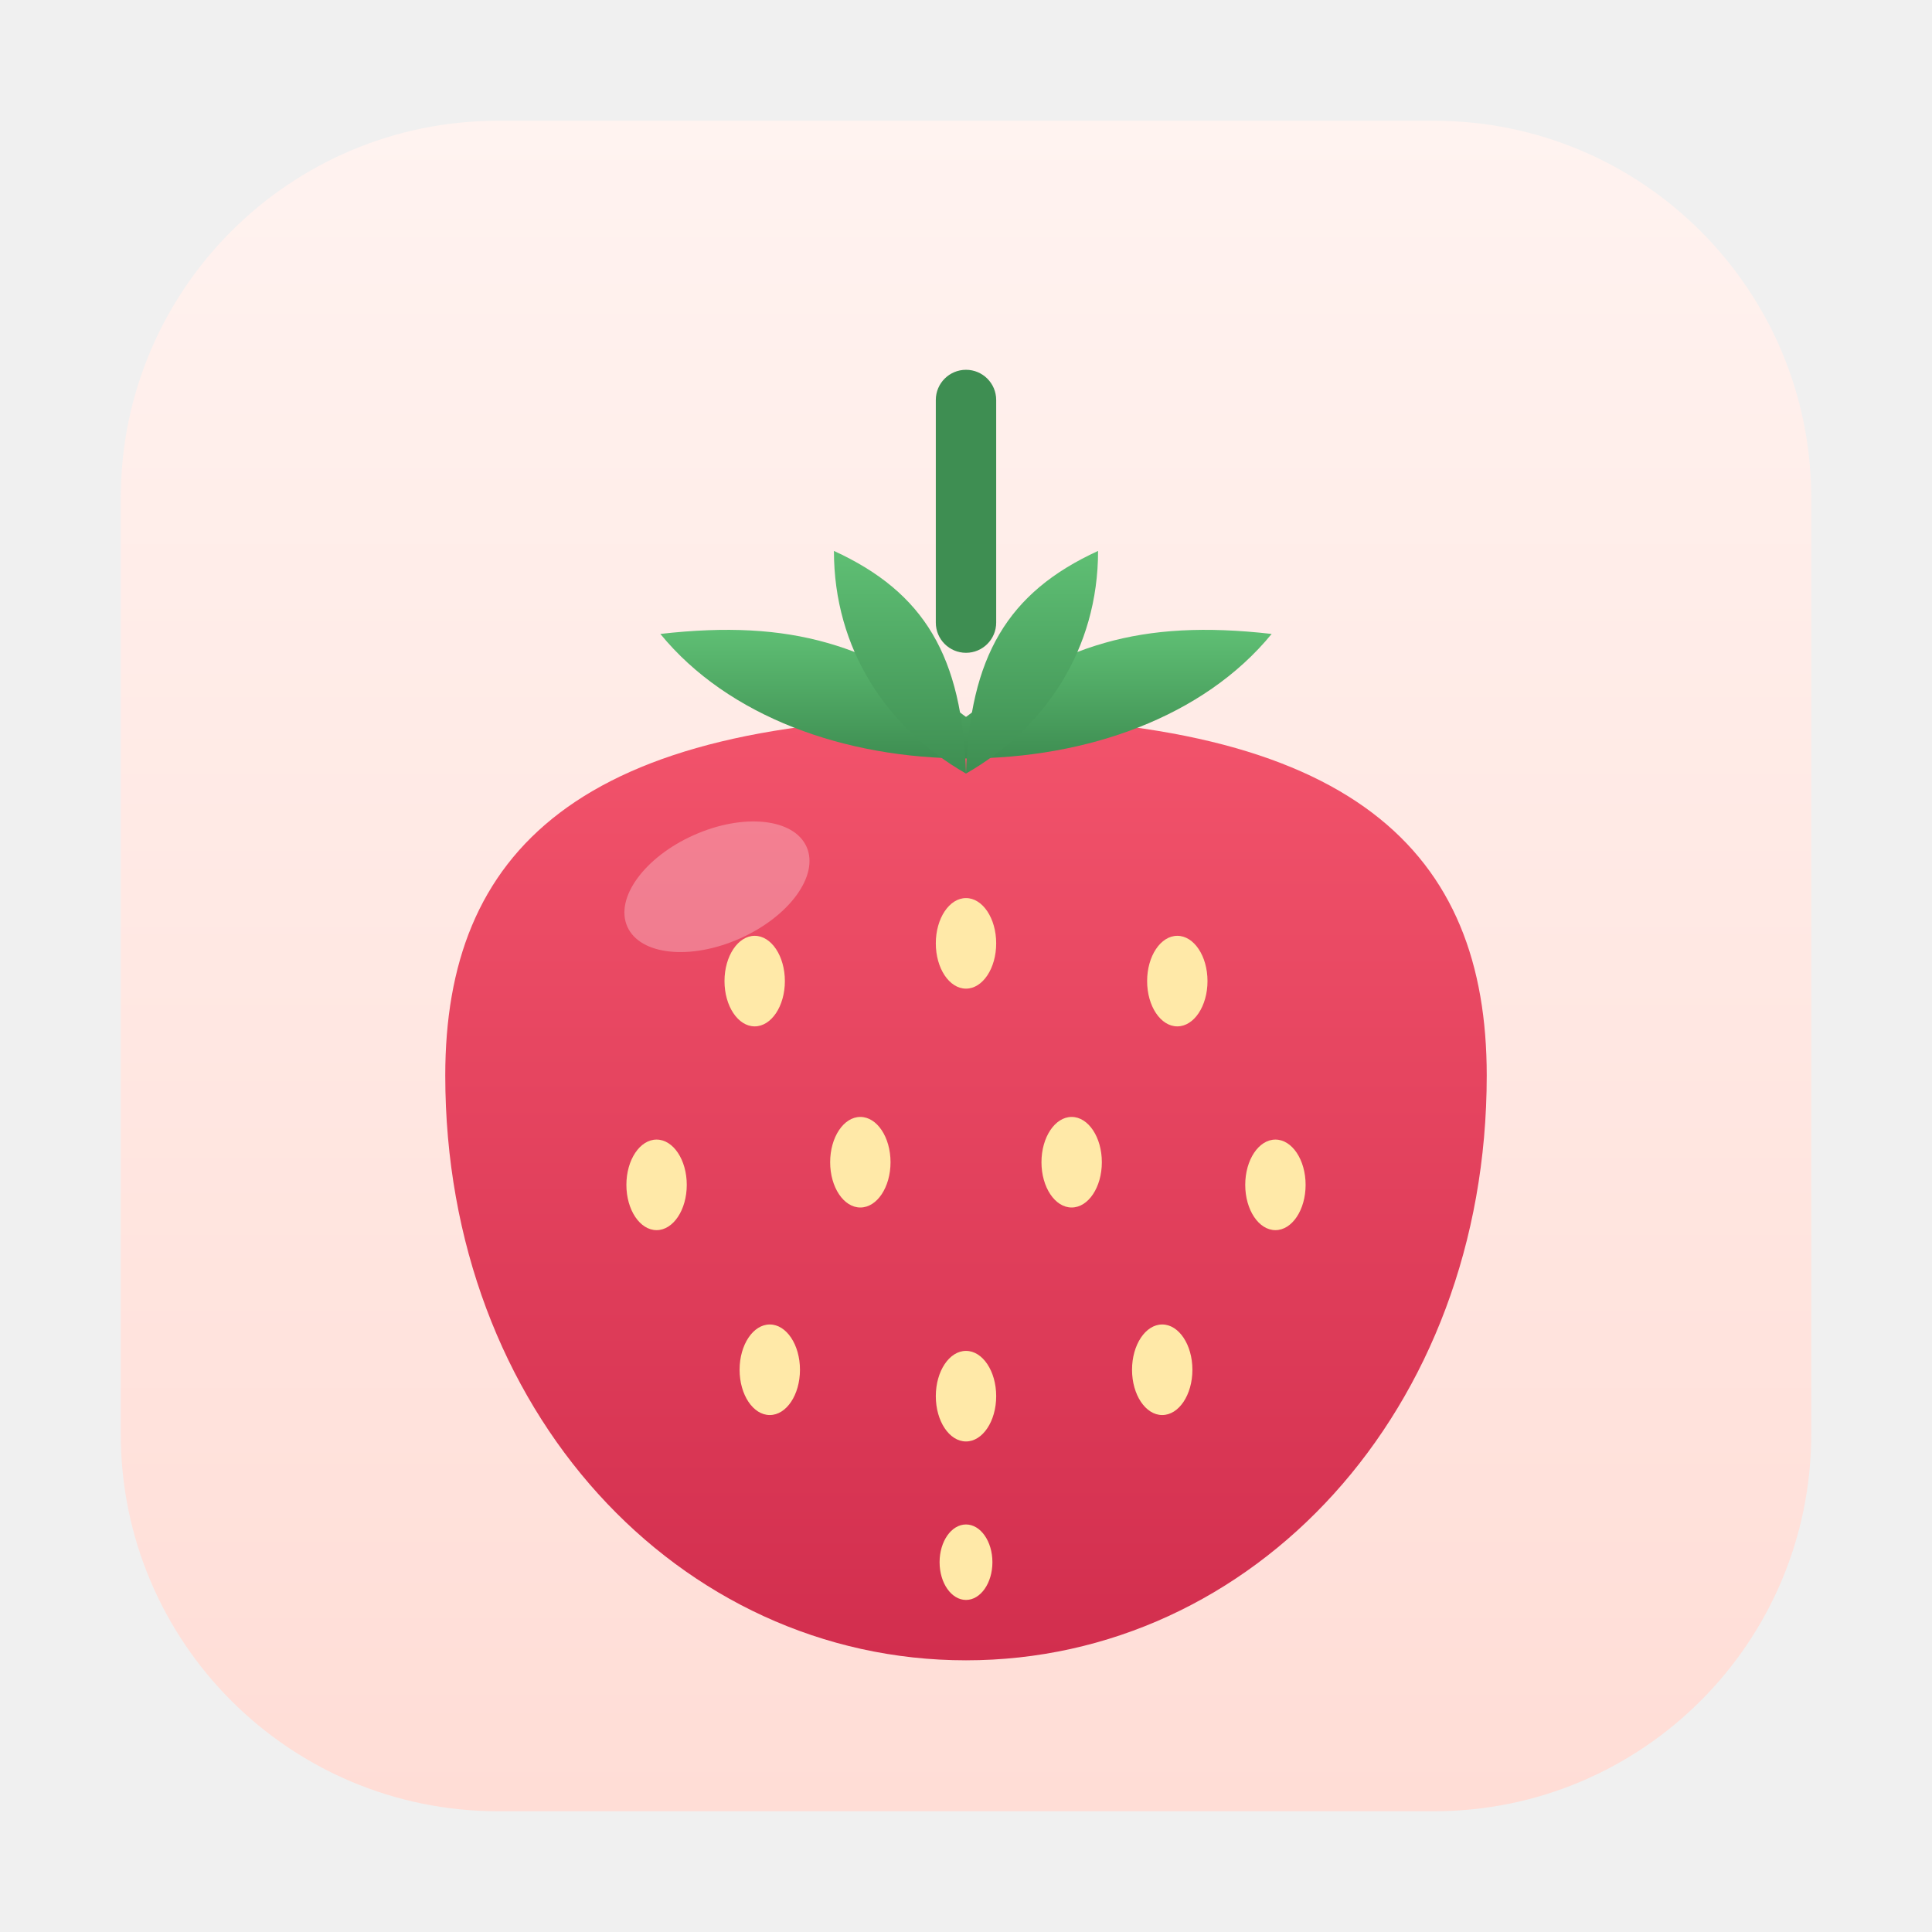
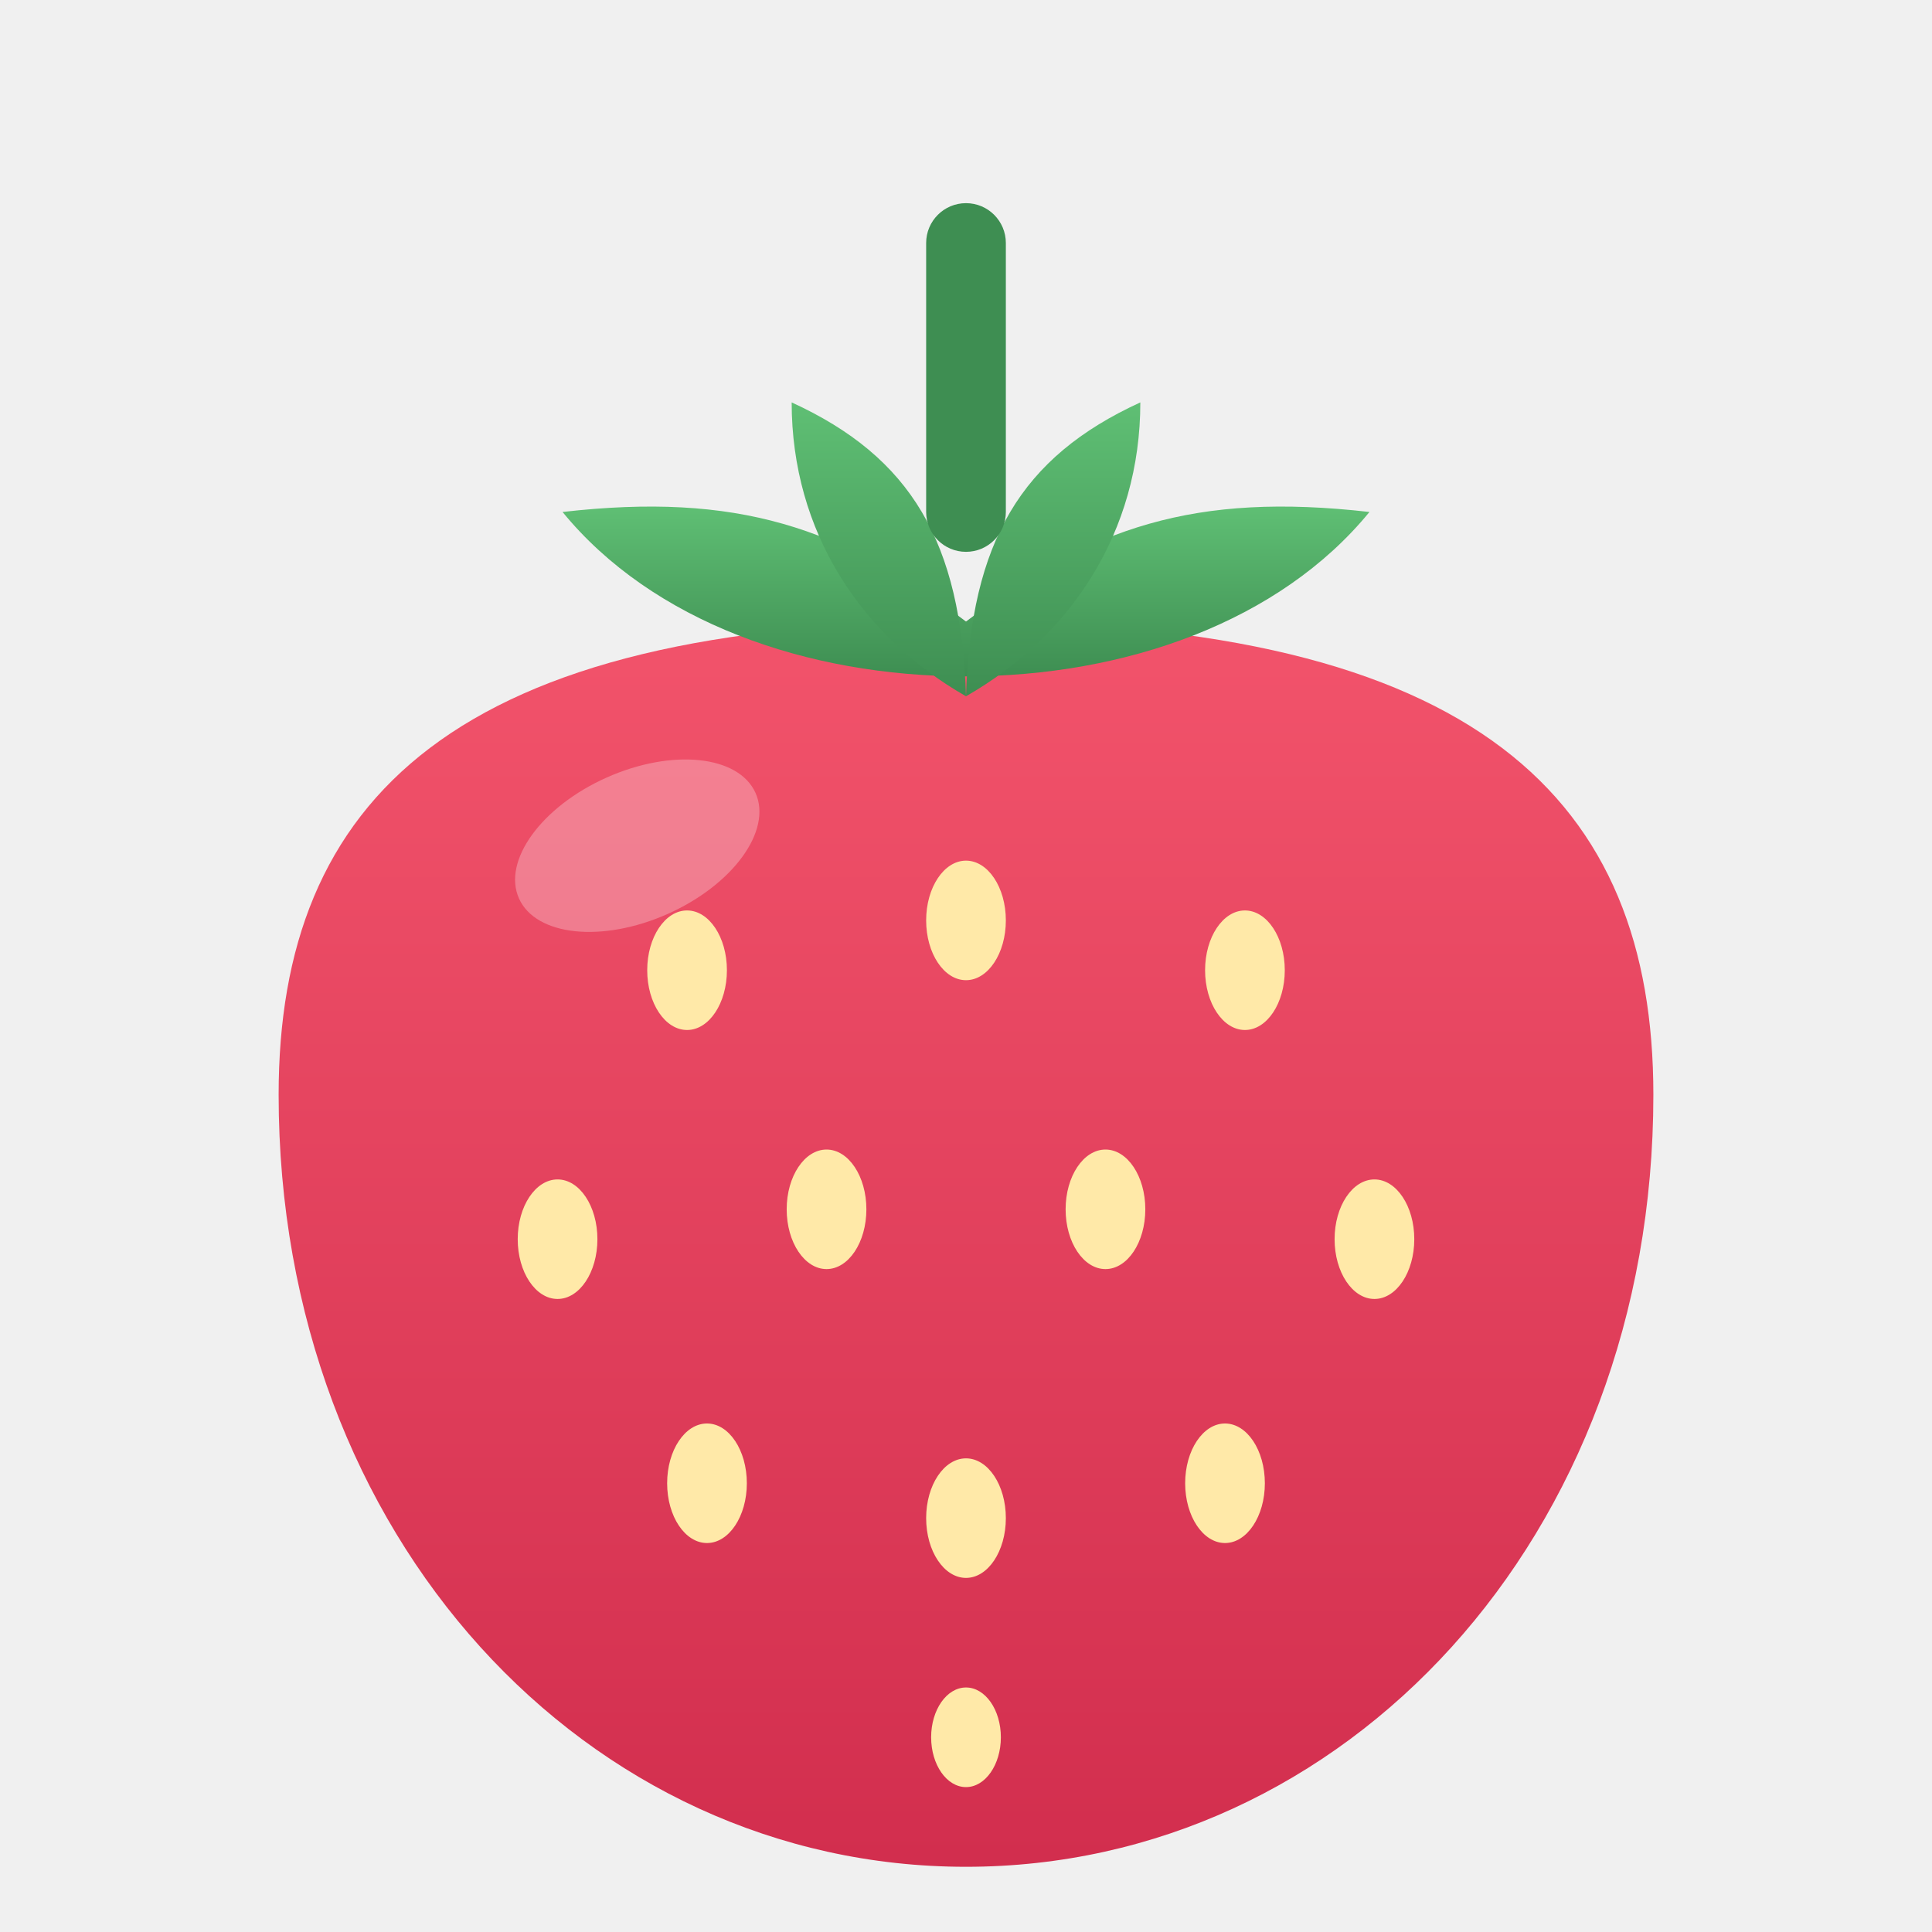
<svg xmlns="http://www.w3.org/2000/svg" width="1024" height="1024" viewBox="0 0 1024 1024">
  <defs>
-     <linearGradient id="bg" x1="0" y1="0" x2="0" y2="1">
-       <stop offset="0" stop-color="#FFF3F0" />
-       <stop offset="1" stop-color="#FFDDD6" />
-     </linearGradient>
    <linearGradient id="berry" x1="0" y1="0" x2="0" y2="1">
      <stop offset="0" stop-color="#F2536B" />
      <stop offset="1" stop-color="#D22E4E" />
    </linearGradient>
    <linearGradient id="leaf" x1="0" y1="0" x2="0" y2="1">
      <stop offset="0" stop-color="#5FBF74" />
      <stop offset="1" stop-color="#3E8E52" />
    </linearGradient>
  </defs>
-   <rect x="64" y="64" width="896" height="896" rx="200" fill="url(#bg)" />
-   <path fill="url(#berry)" d="M512 880     C 360 880 236 748 236 570     C 236 452 306 380 512 380     C 718 380 788 452 788 570     C 788 748 664 880 512 880 Z" />
-   <g fill="#FFE9A8">
-     <ellipse cx="400" cy="520" rx="16" ry="24" />
-     <ellipse cx="512" cy="500" rx="16" ry="24" />
-     <ellipse cx="624" cy="520" rx="16" ry="24" />
-     <ellipse cx="348" cy="628" rx="16" ry="24" />
-     <ellipse cx="456" cy="616" rx="16" ry="24" />
-     <ellipse cx="568" cy="616" rx="16" ry="24" />
-     <ellipse cx="676" cy="628" rx="16" ry="24" />
-     <ellipse cx="408" cy="726" rx="16" ry="24" />
-     <ellipse cx="512" cy="740" rx="16" ry="24" />
-     <ellipse cx="616" cy="726" rx="16" ry="24" />
-     <ellipse cx="512" cy="828" rx="14" ry="20" />
+   <g transform="translate(512 538) scale(1.32) translate(-512 -538)">
+     <path fill="url(#berry)" d="M512 880       C 360 880 236 748 236 570       C 236 452 306 380 512 380       C 718 380 788 452 788 570       C 788 748 664 880 512 880 Z" />
+     <g fill="#FFE9A8">
+       <ellipse cx="400" cy="520" rx="16" ry="24" />
+       <ellipse cx="512" cy="500" rx="16" ry="24" />
+       <ellipse cx="624" cy="520" rx="16" ry="24" />
+       <ellipse cx="348" cy="628" rx="16" ry="24" />
+       <ellipse cx="456" cy="616" rx="16" ry="24" />
+       <ellipse cx="568" cy="616" rx="16" ry="24" />
+       <ellipse cx="676" cy="628" rx="16" ry="24" />
+       <ellipse cx="408" cy="726" rx="16" ry="24" />
+       <ellipse cx="512" cy="740" rx="16" ry="24" />
+       <ellipse cx="616" cy="726" rx="16" ry="24" />
+       <ellipse cx="512" cy="828" rx="14" ry="20" />
+     </g>
+     <g fill="url(#leaf)">
+       <path d="M512 402 C 448 402 386 380 350 336 C 420 328 462 342 512 380 Z" />
+       <path d="M512 402 C 576 402 638 380 674 336 C 604 328 562 342 512 380 Z" />
+       <path d="M512 410 C 470 386 442 344 442 292 C 490 314 510 348 512 410 Z" />
+       <path d="M512 410 C 554 386 582 344 582 292 C 534 314 514 348 512 410 Z" />
+     </g>
+     <rect x="496" y="212" width="32" height="140" rx="16" fill="#3E8E52" />
+     <ellipse cx="380" cy="470" rx="52" ry="30" fill="#FFFFFF" opacity="0.28" transform="rotate(-24 380 470)" />
  </g>
-   <g fill="url(#leaf)">
-     <path d="M512 402 C 448 402 386 380 350 336 C 420 328 462 342 512 380 Z" />
-     <path d="M512 402 C 576 402 638 380 674 336 C 604 328 562 342 512 380 Z" />
-     <path d="M512 410 C 470 386 442 344 442 292 C 490 314 510 348 512 410 Z" />
-     <path d="M512 410 C 554 386 582 344 582 292 C 534 314 514 348 512 410 Z" />
-   </g>
-   <rect x="496" y="196" width="32" height="150" rx="16" fill="#3E8E52" />
-   <ellipse cx="380" cy="470" rx="52" ry="30" fill="#FFFFFF" opacity="0.28" transform="rotate(-24 380 470)" />
</svg>
